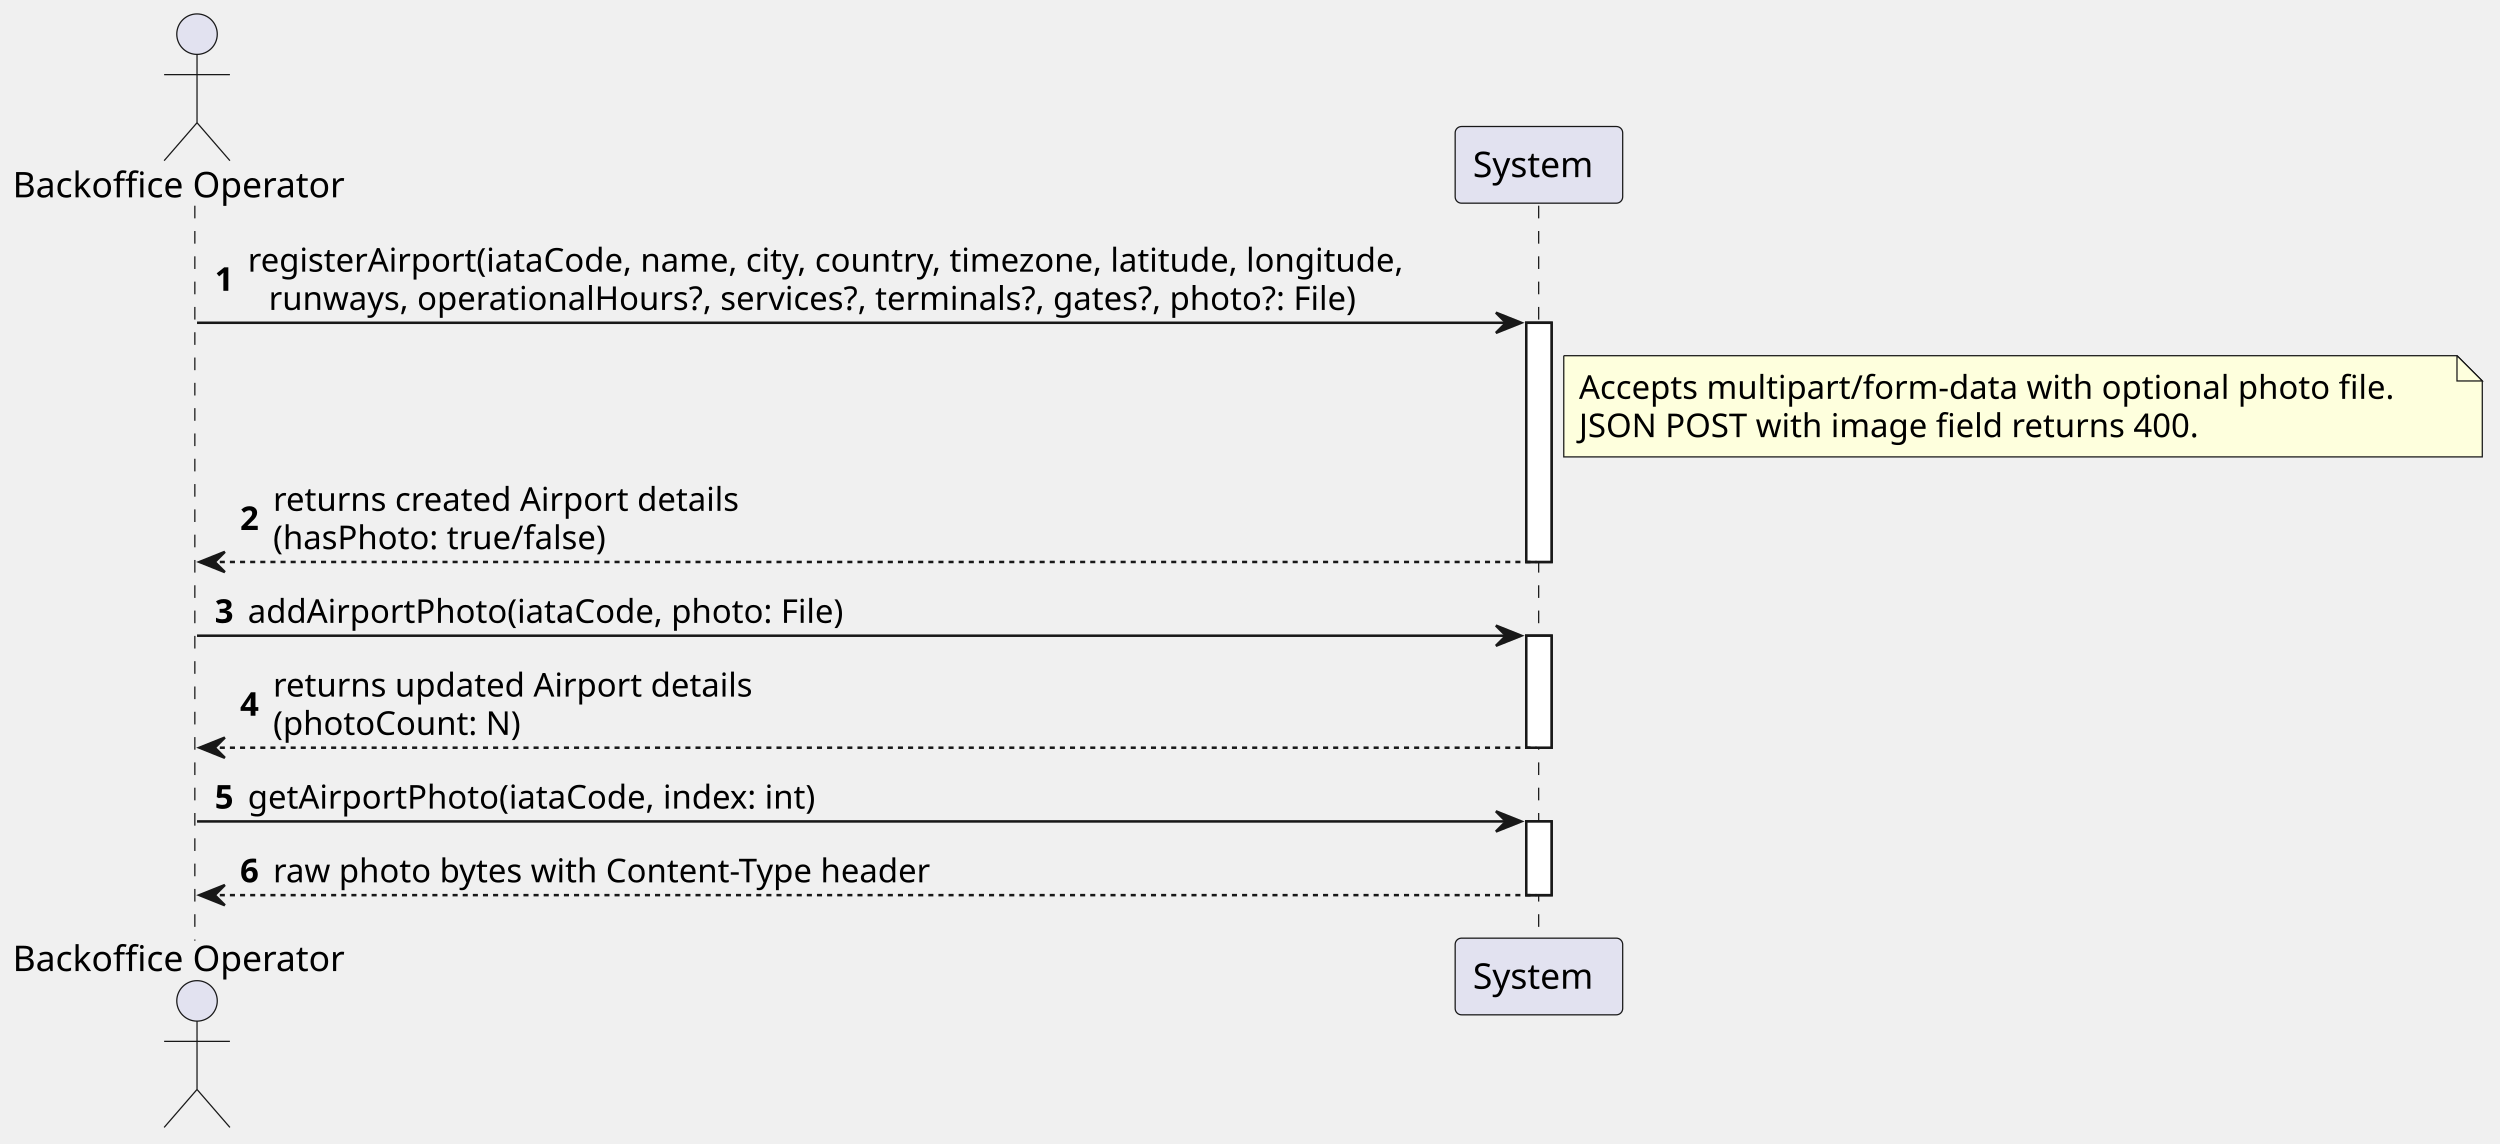
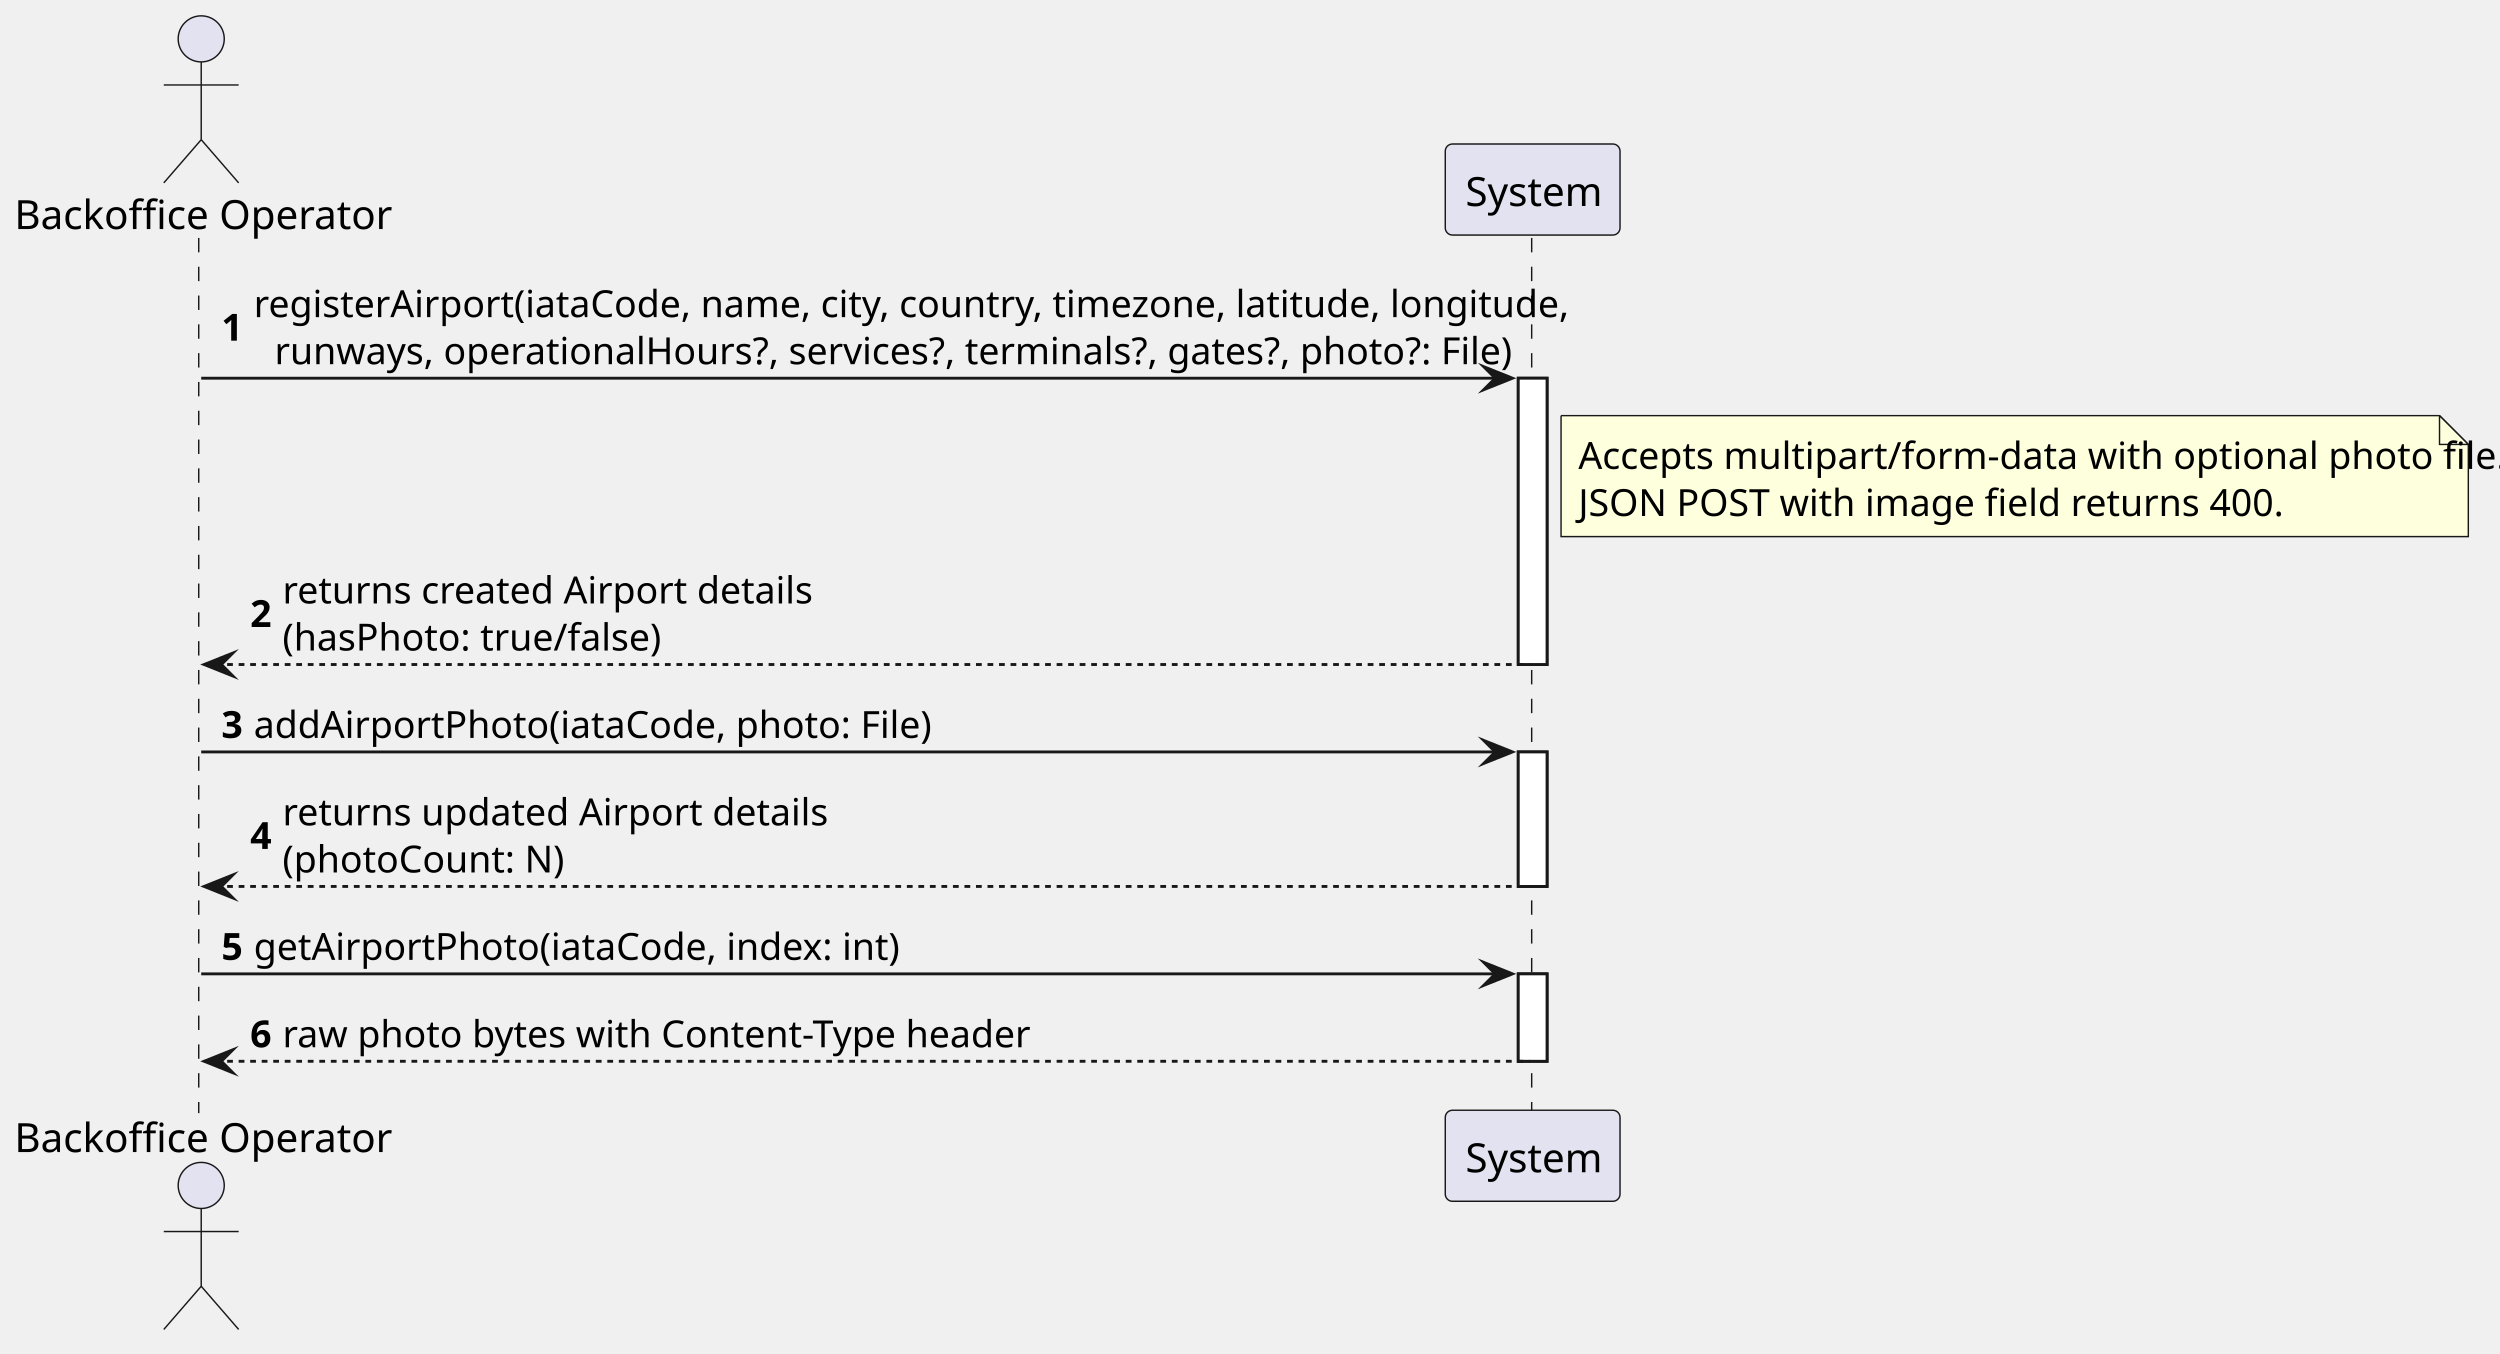
- <svg xmlns="http://www.w3.org/2000/svg" contentStyleType="text/css" data-diagram-type="SEQUENCE" height="452px" preserveAspectRatio="none" style="width:988px;height:452px;background:#FFFFFF;" version="1.1" viewBox="0 0 988 452" width="988px" zoomAndPan="magnify">
+ <svg xmlns="http://www.w3.org/2000/svg" contentStyleType="text/css" data-diagram-type="SEQUENCE" height="470px" preserveAspectRatio="none" style="width:868px;height:470px;background:#FFFFFF;" version="1.1" viewBox="0 0 868 470" width="868px" zoomAndPan="magnify">
  <defs />
  <g>
    <g>
-       <rect fill="#FFFFFF" height="94.531" style="stroke:#181818;stroke-width:1;" width="10" x="603.185" y="127.562" />
+       <rect fill="#FFFFFF" height="99.406" style="stroke:#181818;stroke-width:1;" width="10" x="527.137" y="131.312" />
    </g>
    <g>
-       <rect fill="#FFFFFF" height="44.266" style="stroke:#181818;stroke-width:1;" width="10" x="603.185" y="251.227" />
+       <rect fill="#FFFFFF" height="46.703" style="stroke:#181818;stroke-width:1;" width="10" x="527.137" y="261.07" />
    </g>
    <g>
-       <rect fill="#FFFFFF" height="29.133" style="stroke:#181818;stroke-width:1;" width="10" x="603.185" y="324.625" />
+       <rect fill="#FFFFFF" height="30.352" style="stroke:#181818;stroke-width:1;" width="10" x="527.137" y="338.125" />
+     </g>
+     <g class="participant-lifeline" data-entity-uid="part1" data-qualified-name="BO" data-source-line="2" id="part1-lifeline">
+       <g>
+         <rect fill="#000000" fill-opacity="0" height="303.867" width="8" x="65.862" y="82.609" />
+         <line style="stroke:#181818;stroke-width:0.5;stroke-dasharray:5,5;" x1="69" x2="69" y1="82.609" y2="386.477" />
+       </g>
+     </g>
+     <g class="participant-lifeline" data-entity-uid="part2" data-qualified-name="Sys" data-source-line="3" id="part2-lifeline">
+       <g>
+         <rect fill="#000000" fill-opacity="0" height="303.867" width="8" x="528.137" y="82.609" />
+         <line style="stroke:#181818;stroke-width:0.5;stroke-dasharray:5,5;" x1="531.799" x2="531.799" y1="82.609" y2="386.477" />
+       </g>
+     </g>
+     <g class="participant participant-head" data-entity-uid="part1" data-qualified-name="BO" data-source-line="2" id="part1-head">
+       <text fill="#000000" font-family="sans-serif" font-size="14" lengthAdjust="spacing" textLength="123.724" x="5" y="79.533">Backoffice Operator</text>
+       <ellipse cx="69.862" cy="13.5" fill="#E2E2F0" rx="8" ry="8" style="stroke:#181818;stroke-width:0.5;" />
+       <path d="M69.862,21.5 L69.862,48.5 M56.862,29.5 L82.862,29.5 M69.862,48.5 L56.862,63.5 M69.862,48.5 L82.862,63.5" fill="none" style="stroke:#181818;stroke-width:0.5;" />
+     </g>
+     <g class="participant participant-tail" data-entity-uid="part1" data-qualified-name="BO" data-source-line="2" id="part1-tail">
+       <text fill="#000000" font-family="sans-serif" font-size="14" lengthAdjust="spacing" textLength="123.724" x="5" y="400.01">Backoffice Operator</text>
+       <ellipse cx="69.862" cy="411.586" fill="#E2E2F0" rx="8" ry="8" style="stroke:#181818;stroke-width:0.5;" />
+       <path d="M69.862,419.586 L69.862,446.586 M56.862,427.586 L82.862,427.586 M69.862,446.586 L56.862,461.586 M69.862,446.586 L82.862,461.586" fill="none" style="stroke:#181818;stroke-width:0.5;" />
+     </g>
+     <g class="participant participant-head" data-entity-uid="part2" data-qualified-name="Sys" data-source-line="3" id="part2-head">
+       <rect fill="#E2E2F0" height="31.609" rx="2.5" ry="2.5" style="stroke:#181818;stroke-width:0.5;" width="60.676" x="501.799" y="50" />
+       <text fill="#000000" font-family="sans-serif" font-size="14" lengthAdjust="spacing" textLength="46.676" x="508.799" y="71.533">System</text>
+     </g>
+     <g class="participant participant-tail" data-entity-uid="part2" data-qualified-name="Sys" data-source-line="3" id="part2-tail">
+       <rect fill="#E2E2F0" height="31.609" rx="2.5" ry="2.5" style="stroke:#181818;stroke-width:0.5;" width="60.676" x="501.799" y="385.477" />
+       <text fill="#000000" font-family="sans-serif" font-size="14" lengthAdjust="spacing" textLength="46.676" x="508.799" y="407.01">System</text>
    </g>
    <g>
-       <rect fill="#000000" fill-opacity="0" height="290.461" width="8" x="73.863" y="81.297" />
-       <line style="stroke:#181818;stroke-width:0.5;stroke-dasharray:5,5;" x1="77" x2="77" y1="81.297" y2="371.758" />
+       <rect fill="#FFFFFF" height="99.406" style="stroke:#181818;stroke-width:1;" width="10" x="527.137" y="131.312" />
    </g>
    <g>
-       <rect fill="#000000" fill-opacity="0" height="290.461" width="8" x="604.185" y="81.297" />
-       <line style="stroke:#181818;stroke-width:0.5;stroke-dasharray:5,5;" x1="608.082" x2="608.082" y1="81.297" y2="371.758" />
-     </g>
-     <g class="participant participant-head" data-participant="BO">
-       <text fill="#000000" font-family="sans-serif" font-size="14" lengthAdjust="spacing" textLength="139.727" x="5" y="77.995">Backoffice Operator</text>
-       <ellipse cx="77.863" cy="13.5" fill="#E2E2F0" rx="8" ry="8" style="stroke:#181818;stroke-width:0.5;" />
-       <path d="M77.863,21.5 L77.863,48.5 M64.863,29.5 L90.863,29.5 M77.863,48.5 L64.863,63.5 M77.863,48.5 L90.863,63.5" fill="none" style="stroke:#181818;stroke-width:0.5;" />
-     </g>
-     <g class="participant participant-tail" data-participant="BO">
-       <text fill="#000000" font-family="sans-serif" font-size="14" lengthAdjust="spacing" textLength="139.727" x="5" y="383.753">Backoffice Operator</text>
-       <ellipse cx="77.863" cy="395.555" fill="#E2E2F0" rx="8" ry="8" style="stroke:#181818;stroke-width:0.5;" />
-       <path d="M77.863,403.555 L77.863,430.555 M64.863,411.555 L90.863,411.555 M77.863,430.555 L64.863,445.555 M77.863,430.555 L90.863,445.555" fill="none" style="stroke:#181818;stroke-width:0.5;" />
-     </g>
-     <g class="participant participant-head" data-participant="Sys">
-       <rect fill="#E2E2F0" height="30.297" rx="2.5" ry="2.5" style="stroke:#181818;stroke-width:0.5;" width="66.206" x="575.082" y="50" />
-       <text fill="#000000" font-family="sans-serif" font-size="14" lengthAdjust="spacing" textLength="52.206" x="582.082" y="69.995">System</text>
-     </g>
-     <g class="participant participant-tail" data-participant="Sys">
-       <rect fill="#E2E2F0" height="30.297" rx="2.5" ry="2.5" style="stroke:#181818;stroke-width:0.5;" width="66.206" x="575.082" y="370.758" />
-       <text fill="#000000" font-family="sans-serif" font-size="14" lengthAdjust="spacing" textLength="52.206" x="582.082" y="390.753">System</text>
+       <rect fill="#FFFFFF" height="46.703" style="stroke:#181818;stroke-width:1;" width="10" x="527.137" y="261.07" />
    </g>
    <g>
-       <rect fill="#FFFFFF" height="94.531" style="stroke:#181818;stroke-width:1;" width="10" x="603.185" y="127.562" />
+       <rect fill="#FFFFFF" height="30.352" style="stroke:#181818;stroke-width:1;" width="10" x="527.137" y="338.125" />
    </g>
-     <g>
-       <rect fill="#FFFFFF" height="44.266" style="stroke:#181818;stroke-width:1;" width="10" x="603.185" y="251.227" />
+     <g class="message" data-entity-1="part1" data-entity-2="part2" data-source-line="5" id="msg1">
+       <polygon fill="#181818" points="515.137,127.312,525.137,131.312,515.137,135.312,519.137,131.312" style="stroke:#181818;stroke-width:1;stroke-linejoin:miter;stroke-miterlimit:10;" />
+       <line style="stroke:#181818;stroke-width:1;" x1="69.862" x2="521.137" y1="131.312" y2="131.312" />
+       <text fill="#000000" font-family="sans-serif" font-size="13" font-weight="700" lengthAdjust="spacing" textLength="7.23" x="76.862" y="118.28">1</text>
+       <text fill="#000000" font-family="sans-serif" font-size="13" lengthAdjust="spacing" textLength="427.045" x="88.092" y="110.105">registerAirport(iataCode, name, city, country, timezone, latitude, longitude,</text>
+       <text fill="#000000" font-family="sans-serif" font-size="13" lengthAdjust="spacing" textLength="416.927" x="95.315" y="126.456">runways, operationalHours?, services?, terminals?, gates?, photo?: File)</text>
    </g>
-     <g>
-       <rect fill="#FFFFFF" height="29.133" style="stroke:#181818;stroke-width:1;" width="10" x="603.185" y="324.625" />
+     <path d="M542,144.312 L542,186.312 L857,186.312 L857,154.312 L847,144.312 L542,144.312" fill="#FEFFDD" style="stroke:#181818;stroke-width:0.5;" />
+     <path d="M847,144.312 L847,154.312 L857,154.312 L847,144.312" fill="#FEFFDD" style="stroke:#181818;stroke-width:0.5;" />
+     <text fill="#000000" font-family="sans-serif" font-size="13" lengthAdjust="spacing" textLength="294.81" x="548" y="162.808">Accepts multipart/form-data with optional photo file.</text>
+     <text fill="#000000" font-family="sans-serif" font-size="13" lengthAdjust="spacing" textLength="239.872" x="548" y="179.159">JSON POST with image field returns 400.</text>
+     <g class="message" data-entity-1="part2" data-entity-2="part1" data-source-line="11" id="msg2">
+       <polygon fill="#181818" points="80.862,226.719,70.862,230.719,80.862,234.719,76.862,230.719" style="stroke:#181818;stroke-width:1;stroke-linejoin:miter;stroke-miterlimit:10;" />
+       <line style="stroke:#181818;stroke-width:1;stroke-dasharray:2,2;" x1="74.862" x2="531.137" y1="230.719" y2="230.719" />
+       <text fill="#000000" font-family="sans-serif" font-size="13" font-weight="700" lengthAdjust="spacing" textLength="7.23" x="86.862" y="217.686">2</text>
+       <text fill="#000000" font-family="sans-serif" font-size="13" lengthAdjust="spacing" textLength="170.523" x="98.092" y="209.511">returns created Airport details</text>
+       <text fill="#000000" font-family="sans-serif" font-size="13" lengthAdjust="spacing" textLength="124.287" x="98.092" y="225.862">(hasPhoto: true/false)</text>
    </g>
-     <g class="message" data-participant-1="BO" data-participant-2="Sys">
-       <polygon fill="#181818" points="591.185,123.562,601.185,127.562,591.185,131.562,595.185,127.562" style="stroke:#181818;stroke-width:1;" />
-       <line style="stroke:#181818;stroke-width:1;" x1="77.863" x2="597.185" y1="127.562" y2="127.562" />
-       <text fill="#000000" font-family="sans-serif" font-size="13" font-weight="bold" lengthAdjust="spacing" textLength="9.045" x="84.863" y="114.93">1</text>
-       <text fill="#000000" font-family="sans-serif" font-size="13" lengthAdjust="spacing" textLength="493.276" x="97.909" y="107.364">registerAirport(iataCode, name, city, country, timezone, latitude, longitude,</text>
-       <text fill="#000000" font-family="sans-serif" font-size="13" lengthAdjust="spacing" textLength="467.302" x="106.173" y="122.497">runways, operationalHours?, services?, terminals?, gates?, photo?: File)</text>
+     <g class="message" data-entity-1="part1" data-entity-2="part2" data-source-line="14" id="msg3">
+       <polygon fill="#181818" points="515.137,257.07,525.137,261.07,515.137,265.07,519.137,261.07" style="stroke:#181818;stroke-width:1;stroke-linejoin:miter;stroke-miterlimit:10;" />
+       <line style="stroke:#181818;stroke-width:1;" x1="69.862" x2="521.137" y1="261.07" y2="261.07" />
+       <text fill="#000000" font-family="sans-serif" font-size="13" font-weight="700" lengthAdjust="spacing" textLength="7.23" x="76.862" y="256.214">3</text>
+       <text fill="#000000" font-family="sans-serif" font-size="13" lengthAdjust="spacing" textLength="222.574" x="88.092" y="256.214">addAirportPhoto(iataCode, photo: File)</text>
    </g>
-     <path d="M618,140.562 L618,180.562 L981,180.562 L981,150.562 L971,140.562 L618,140.562" fill="#FEFFDD" style="stroke:#181818;stroke-width:0.5;" />
-     <path d="M971,140.562 L971,150.562 L981,150.562 L971,140.562" fill="#FEFFDD" style="stroke:#181818;stroke-width:0.5;" />
-     <text fill="#000000" font-family="sans-serif" font-size="13" lengthAdjust="spacing" textLength="342.437" x="624" y="157.629">Accepts multipart/form-data with optional photo file.</text>
-     <text fill="#000000" font-family="sans-serif" font-size="13" lengthAdjust="spacing" textLength="263.206" x="624" y="172.762">JSON POST with image field returns 400.</text>
-     <g class="message" data-participant-1="Sys" data-participant-2="BO">
-       <polygon fill="#181818" points="88.863,218.094,78.863,222.094,88.863,226.094,84.863,222.094" style="stroke:#181818;stroke-width:1;" />
-       <line style="stroke:#181818;stroke-width:1;stroke-dasharray:2,2;" x1="82.863" x2="607.185" y1="222.094" y2="222.094" />
-       <text fill="#000000" font-family="sans-serif" font-size="13" font-weight="bold" lengthAdjust="spacing" textLength="9.045" x="94.863" y="209.461">2</text>
-       <text fill="#000000" font-family="sans-serif" font-size="13" lengthAdjust="spacing" textLength="197.044" x="107.909" y="201.895">returns created Airport details</text>
-       <text fill="#000000" font-family="sans-serif" font-size="13" lengthAdjust="spacing" textLength="140.702" x="107.909" y="217.028">(hasPhoto: true/false)</text>
+     <g class="message" data-entity-1="part2" data-entity-2="part1" data-source-line="16" id="msg4">
+       <polygon fill="#181818" points="80.862,303.773,70.862,307.773,80.862,311.773,76.862,307.773" style="stroke:#181818;stroke-width:1;stroke-linejoin:miter;stroke-miterlimit:10;" />
+       <line style="stroke:#181818;stroke-width:1;stroke-dasharray:2,2;" x1="74.862" x2="531.137" y1="307.773" y2="307.773" />
+       <text fill="#000000" font-family="sans-serif" font-size="13" font-weight="700" lengthAdjust="spacing" textLength="7.23" x="86.862" y="294.741">4</text>
+       <text fill="#000000" font-family="sans-serif" font-size="13" lengthAdjust="spacing" textLength="174.154" x="98.092" y="286.565">returns updated Airport details</text>
+       <text fill="#000000" font-family="sans-serif" font-size="13" lengthAdjust="spacing" textLength="92.492" x="98.092" y="302.917">(photoCount: N)</text>
    </g>
-     <g class="message" data-participant-1="BO" data-participant-2="Sys">
-       <polygon fill="#181818" points="591.185,247.227,601.185,251.227,591.185,255.227,595.185,251.227" style="stroke:#181818;stroke-width:1;" />
-       <line style="stroke:#181818;stroke-width:1;" x1="77.863" x2="597.185" y1="251.227" y2="251.227" />
-       <text fill="#000000" font-family="sans-serif" font-size="13" font-weight="bold" lengthAdjust="spacing" textLength="9.045" x="84.863" y="246.161">3</text>
-       <text fill="#000000" font-family="sans-serif" font-size="13" lengthAdjust="spacing" textLength="251.088" x="97.909" y="246.161">addAirportPhoto(iataCode, photo: File)</text>
+     <g class="message" data-entity-1="part1" data-entity-2="part2" data-source-line="19" id="msg5">
+       <polygon fill="#181818" points="515.137,334.125,525.137,338.125,515.137,342.125,519.137,338.125" style="stroke:#181818;stroke-width:1;stroke-linejoin:miter;stroke-miterlimit:10;" />
+       <line style="stroke:#181818;stroke-width:1;" x1="69.862" x2="521.137" y1="338.125" y2="338.125" />
+       <text fill="#000000" font-family="sans-serif" font-size="13" font-weight="700" lengthAdjust="spacing" textLength="7.23" x="76.862" y="333.269">5</text>
+       <text fill="#000000" font-family="sans-serif" font-size="13" lengthAdjust="spacing" textLength="210.285" x="88.092" y="333.269">getAirportPhoto(iataCode, index: int)</text>
    </g>
-     <g class="message" data-participant-1="Sys" data-participant-2="BO">
-       <polygon fill="#181818" points="88.863,291.492,78.863,295.492,88.863,299.492,84.863,295.492" style="stroke:#181818;stroke-width:1;" />
-       <line style="stroke:#181818;stroke-width:1;stroke-dasharray:2,2;" x1="82.863" x2="607.185" y1="295.492" y2="295.492" />
-       <text fill="#000000" font-family="sans-serif" font-size="13" font-weight="bold" lengthAdjust="spacing" textLength="9.045" x="94.863" y="282.86">4</text>
-       <text fill="#000000" font-family="sans-serif" font-size="13" lengthAdjust="spacing" textLength="201.297" x="107.909" y="275.293">returns updated Airport details</text>
-       <text fill="#000000" font-family="sans-serif" font-size="13" lengthAdjust="spacing" textLength="104.482" x="107.909" y="290.426">(photoCount: N)</text>
-     </g>
-     <g class="message" data-participant-1="BO" data-participant-2="Sys">
-       <polygon fill="#181818" points="591.185,320.625,601.185,324.625,591.185,328.625,595.185,324.625" style="stroke:#181818;stroke-width:1;" />
-       <line style="stroke:#181818;stroke-width:1;" x1="77.863" x2="597.185" y1="324.625" y2="324.625" />
-       <text fill="#000000" font-family="sans-serif" font-size="13" font-weight="bold" lengthAdjust="spacing" textLength="9.045" x="84.863" y="319.559">5</text>
-       <text fill="#000000" font-family="sans-serif" font-size="13" lengthAdjust="spacing" textLength="240.513" x="97.909" y="319.559">getAirportPhoto(iataCode, index: int)</text>
-     </g>
-     <g class="message" data-participant-1="Sys" data-participant-2="BO">
-       <polygon fill="#181818" points="88.863,349.758,78.863,353.758,88.863,357.758,84.863,353.758" style="stroke:#181818;stroke-width:1;" />
-       <line style="stroke:#181818;stroke-width:1;stroke-dasharray:2,2;" x1="82.863" x2="607.185" y1="353.758" y2="353.758" />
-       <text fill="#000000" font-family="sans-serif" font-size="13" font-weight="bold" lengthAdjust="spacing" textLength="9.045" x="94.863" y="348.692">6</text>
-       <text fill="#000000" font-family="sans-serif" font-size="13" lengthAdjust="spacing" textLength="279.57" x="107.909" y="348.692">raw photo bytes with Content-Type header</text>
+     <g class="message" data-entity-1="part2" data-entity-2="part1" data-source-line="21" id="msg6">
+       <polygon fill="#181818" points="80.862,364.477,70.862,368.477,80.862,372.477,76.862,368.477" style="stroke:#181818;stroke-width:1;stroke-linejoin:miter;stroke-miterlimit:10;" />
+       <line style="stroke:#181818;stroke-width:1;stroke-dasharray:2,2;" x1="74.862" x2="531.137" y1="368.477" y2="368.477" />
+       <text fill="#000000" font-family="sans-serif" font-size="13" font-weight="700" lengthAdjust="spacing" textLength="7.23" x="86.862" y="363.62">6</text>
+       <text fill="#000000" font-family="sans-serif" font-size="13" lengthAdjust="spacing" textLength="244.969" x="98.092" y="363.62">raw photo bytes with Content-Type header</text>
    </g>
  </g>
</svg>
